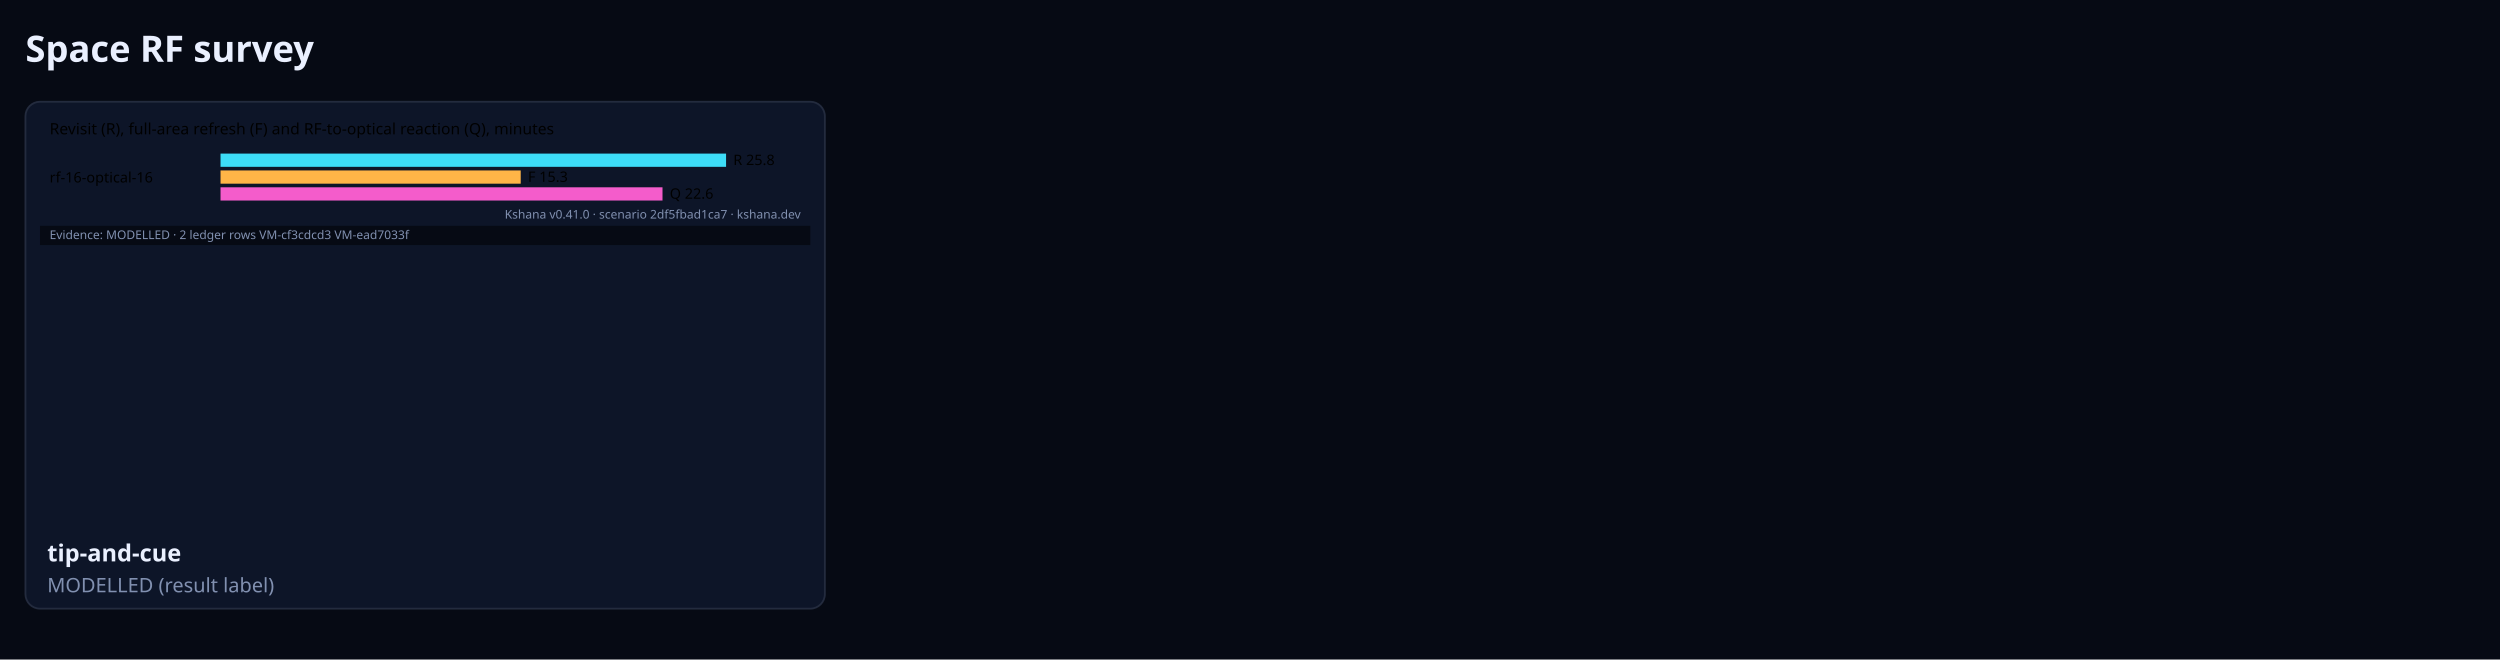
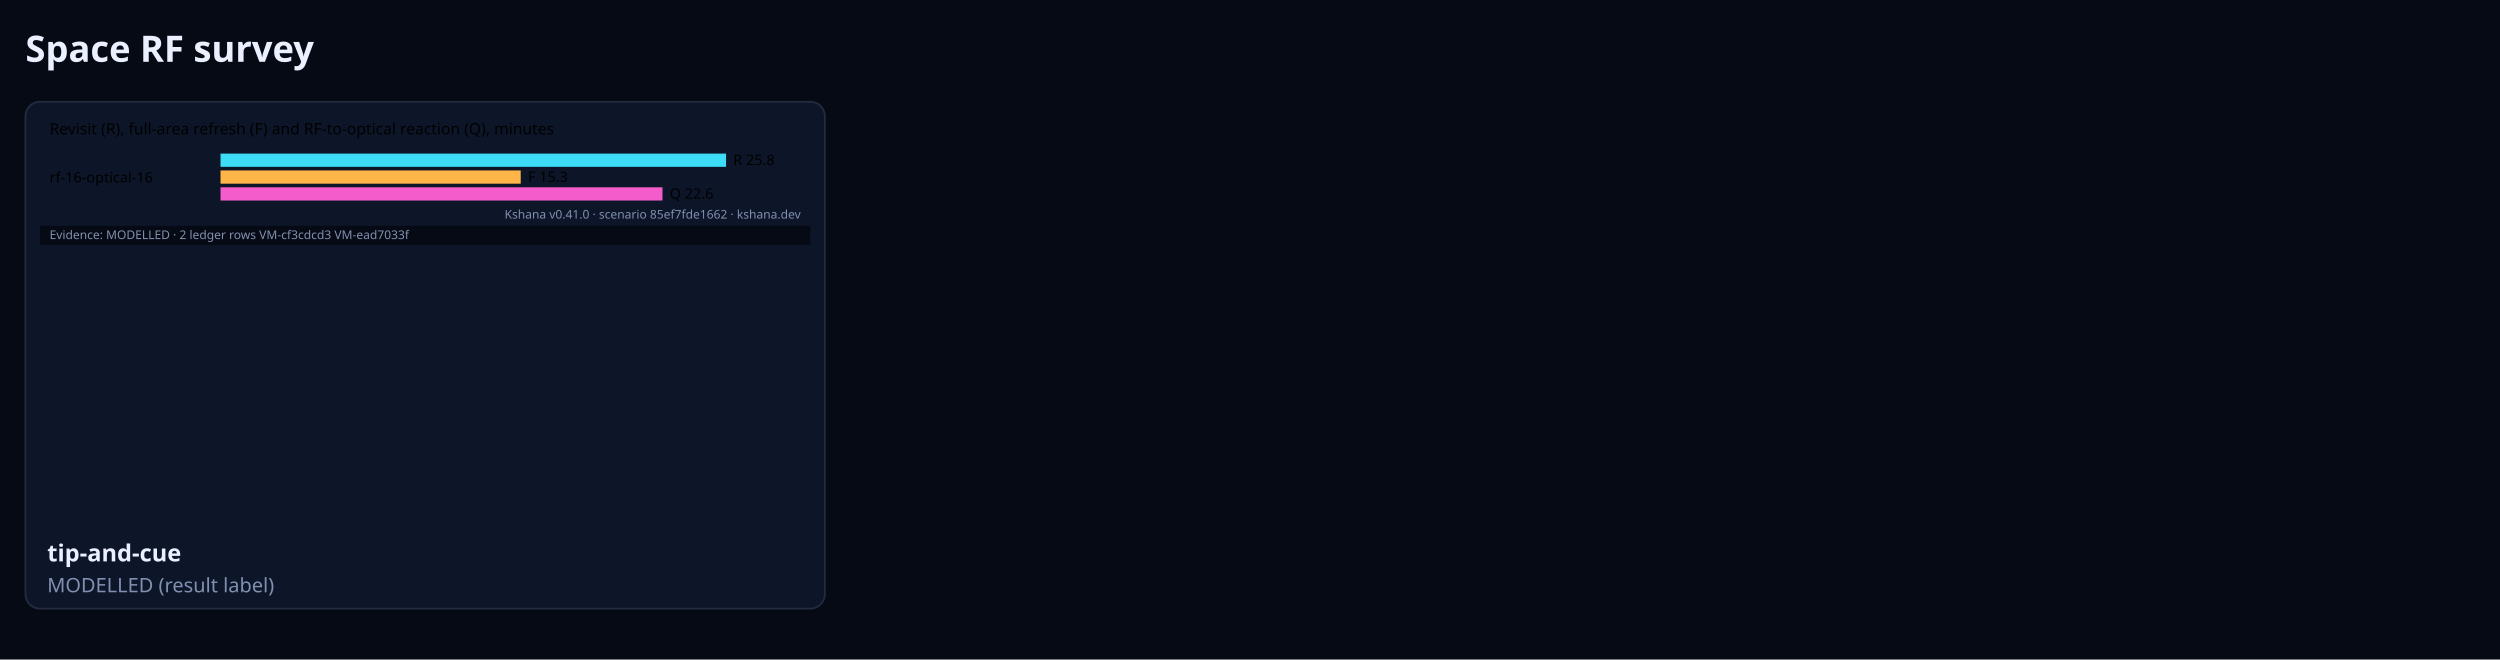
<svg xmlns="http://www.w3.org/2000/svg" width="1376" height="363" viewBox="0 0 1376 363" role="img" aria-labelledby="t d" font-family="Geist, ui-sans-serif, system-ui, sans-serif">
  <rect width="1376" height="363" fill="#060A14" />
  <text x="14" y="34" font-size="20" font-weight="600" fill="#EAF0FF">Space RF survey</text>
  <rect x="14" y="56" width="440" height="279" rx="8" fill="#0D1528" stroke="#232B3E" />
  <svg x="22.0" y="62" width="424.0" height="72.9" viewBox="0 0 640 110">
    <text x="8" y="18" font-size="13">Revisit (R), full-area refresh (F) and RF-to-optical reaction (Q), minutes</text>
    <text x="8" y="58.0">rf-16-optical-16</text>
    <rect x="150" y="34.0" width="420.0" height="11" fill="#3DDCF7" />
    <text x="576.0" y="43.5">R 25.8</text>
    <rect x="150" y="48.0" width="249.4" height="11" fill="#FFB547" />
    <text x="405.4" y="57.5">F 15.3</text>
    <rect x="150" y="62.0" width="367.2" height="11" fill="#F45CCB" />
    <text x="523.2" y="71.5">Q 22.6</text>
-     <text x="632" y="88" text-anchor="end" fill="#8190B0" font-size="10" font-family="Geist, ui-sans-serif, system-ui, sans-serif">Kshana v0.41.0 · scenario 2df5fbad1ca7 · kshana.dev</text>
+     <text x="632" y="88" text-anchor="end" fill="#8190B0" font-size="10" font-family="Geist, ui-sans-serif, system-ui, sans-serif">Kshana v0.41.0 · scenario 85ef7fde1662 · kshana.dev</text>
    <rect x="0" y="94" width="640" height="16" fill="#060A14" />
    <text x="8" y="105" fill="#8190B0" font-size="10" font-family="Geist, ui-sans-serif, system-ui, sans-serif">Evidence: MODELLED · 2 ledger rows VM-cf3cdcd3 VM-ead7033f</text>
  </svg>
  <text x="26" y="309" font-size="13" font-weight="600" fill="#EAF0FF">tip-and-cue</text>
  <text x="26" y="326" font-size="11" fill="#8190B0">MODELLED (result label)</text>
</svg>
